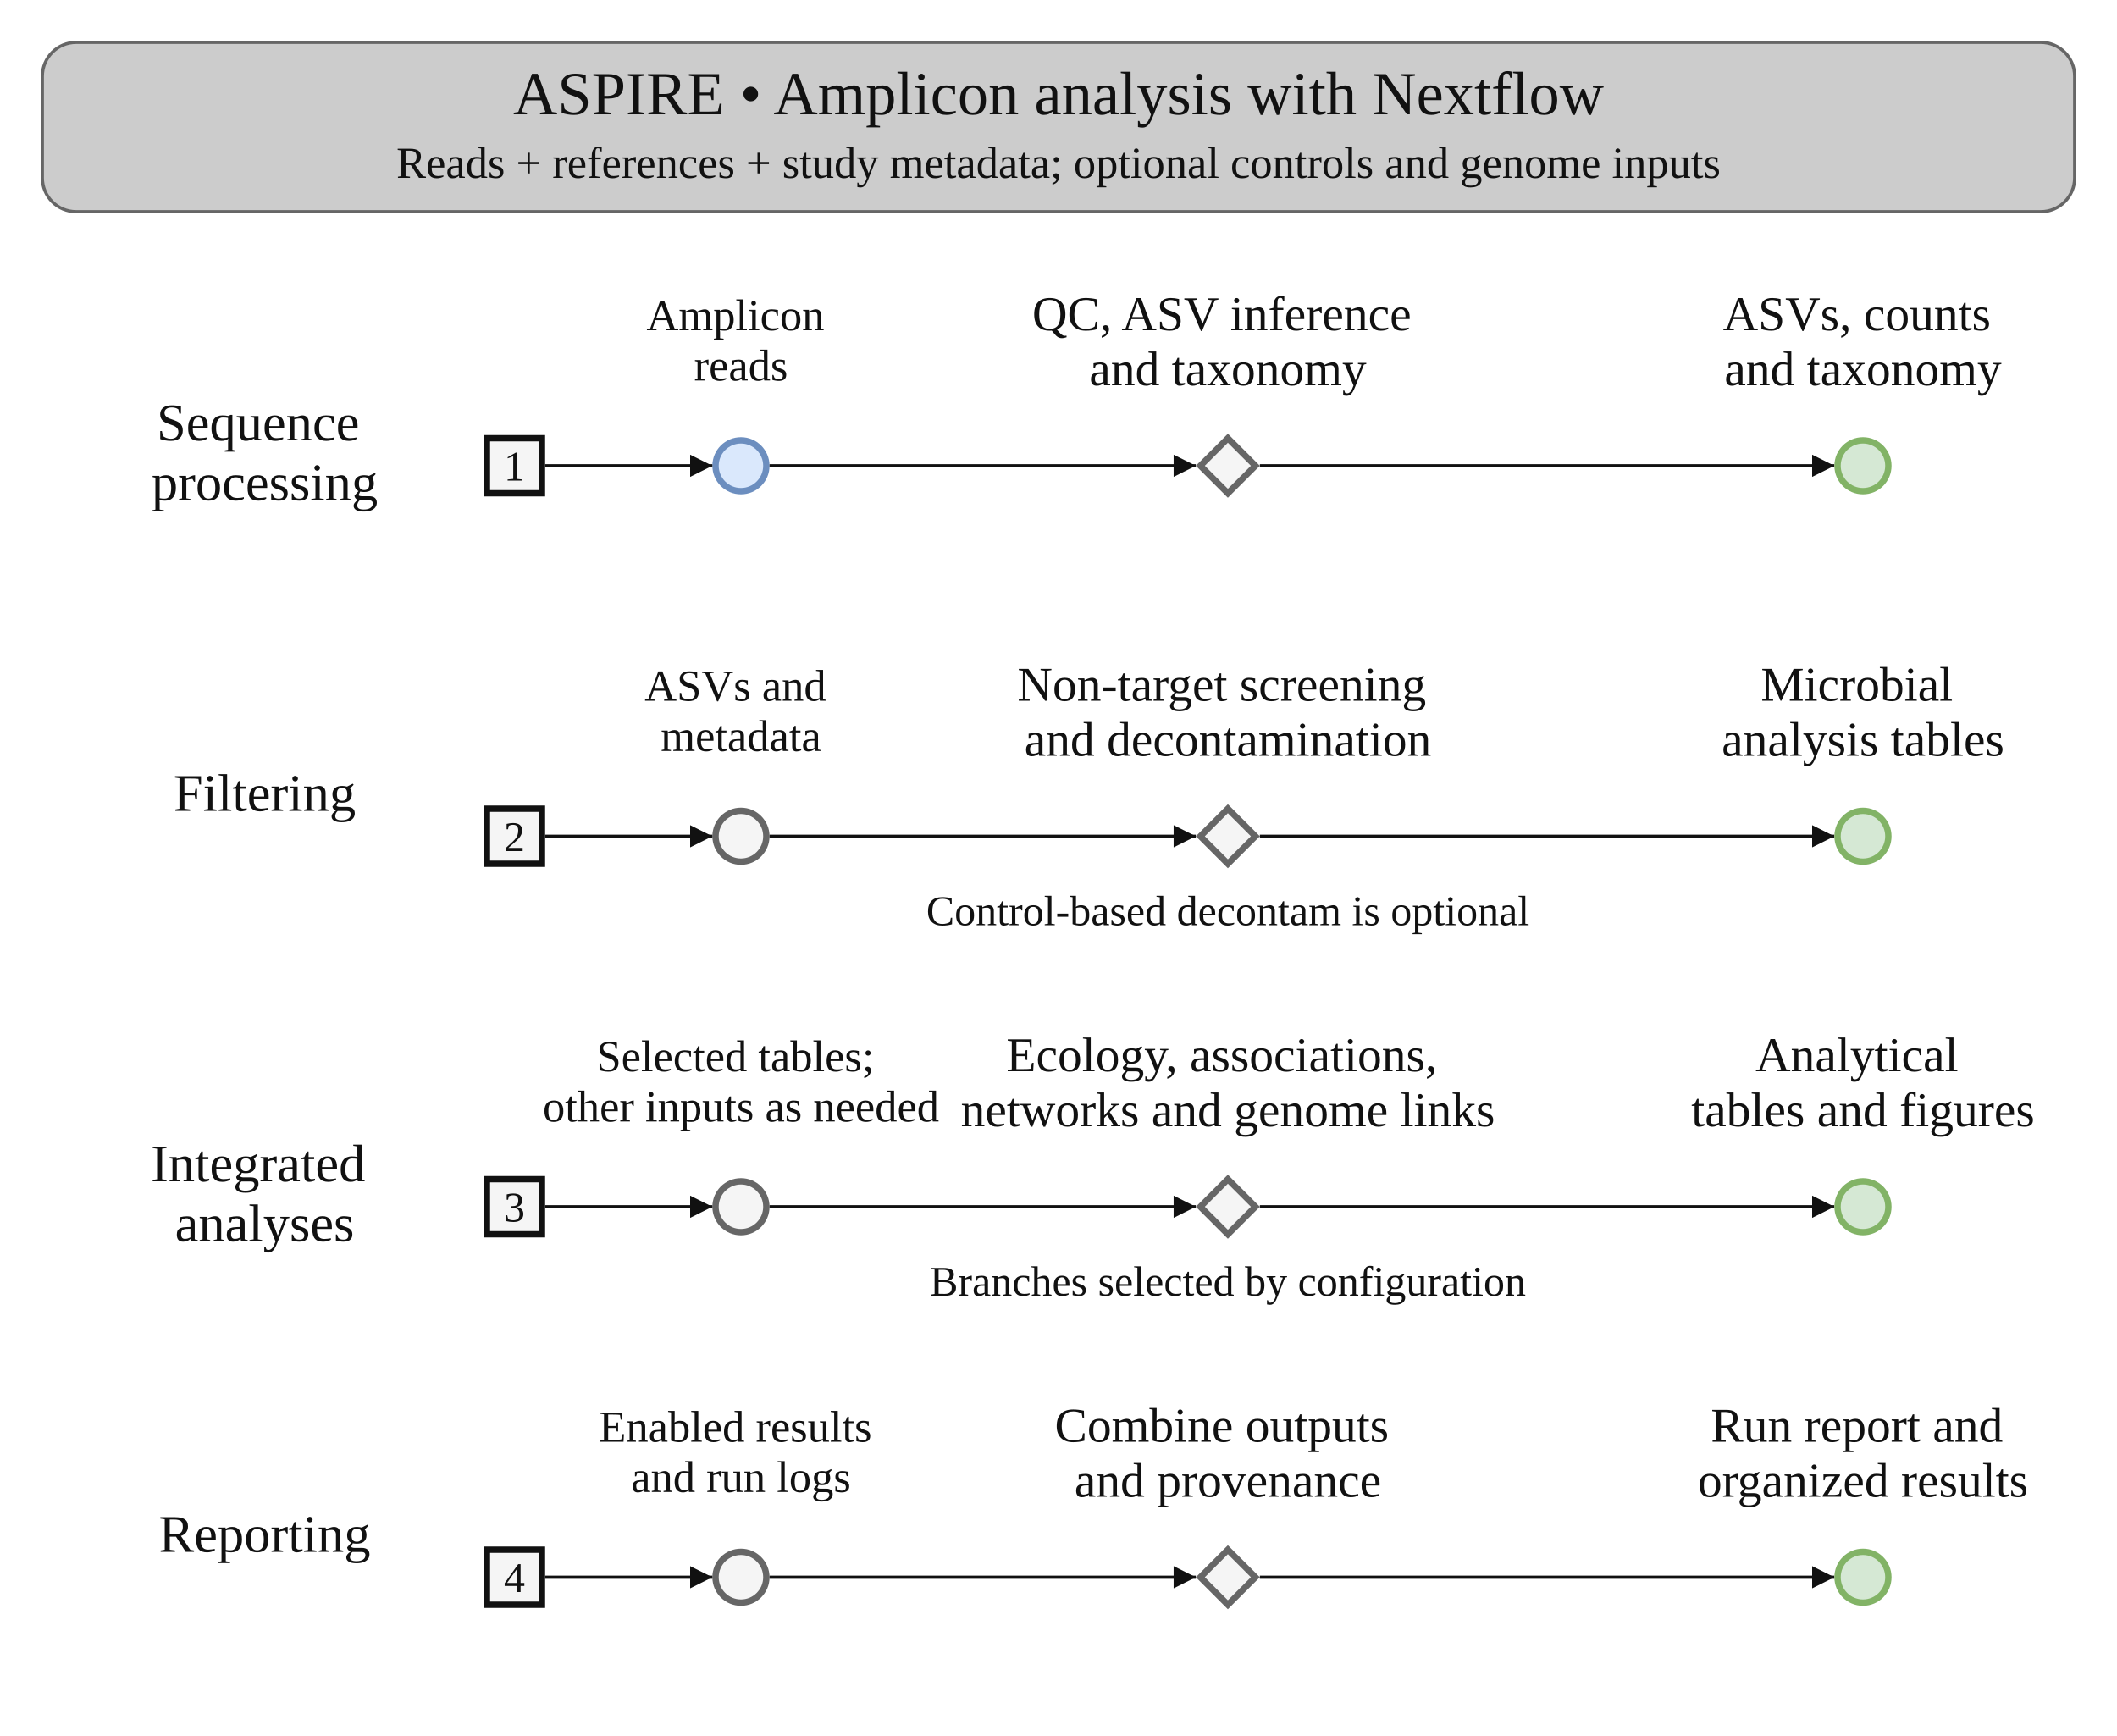
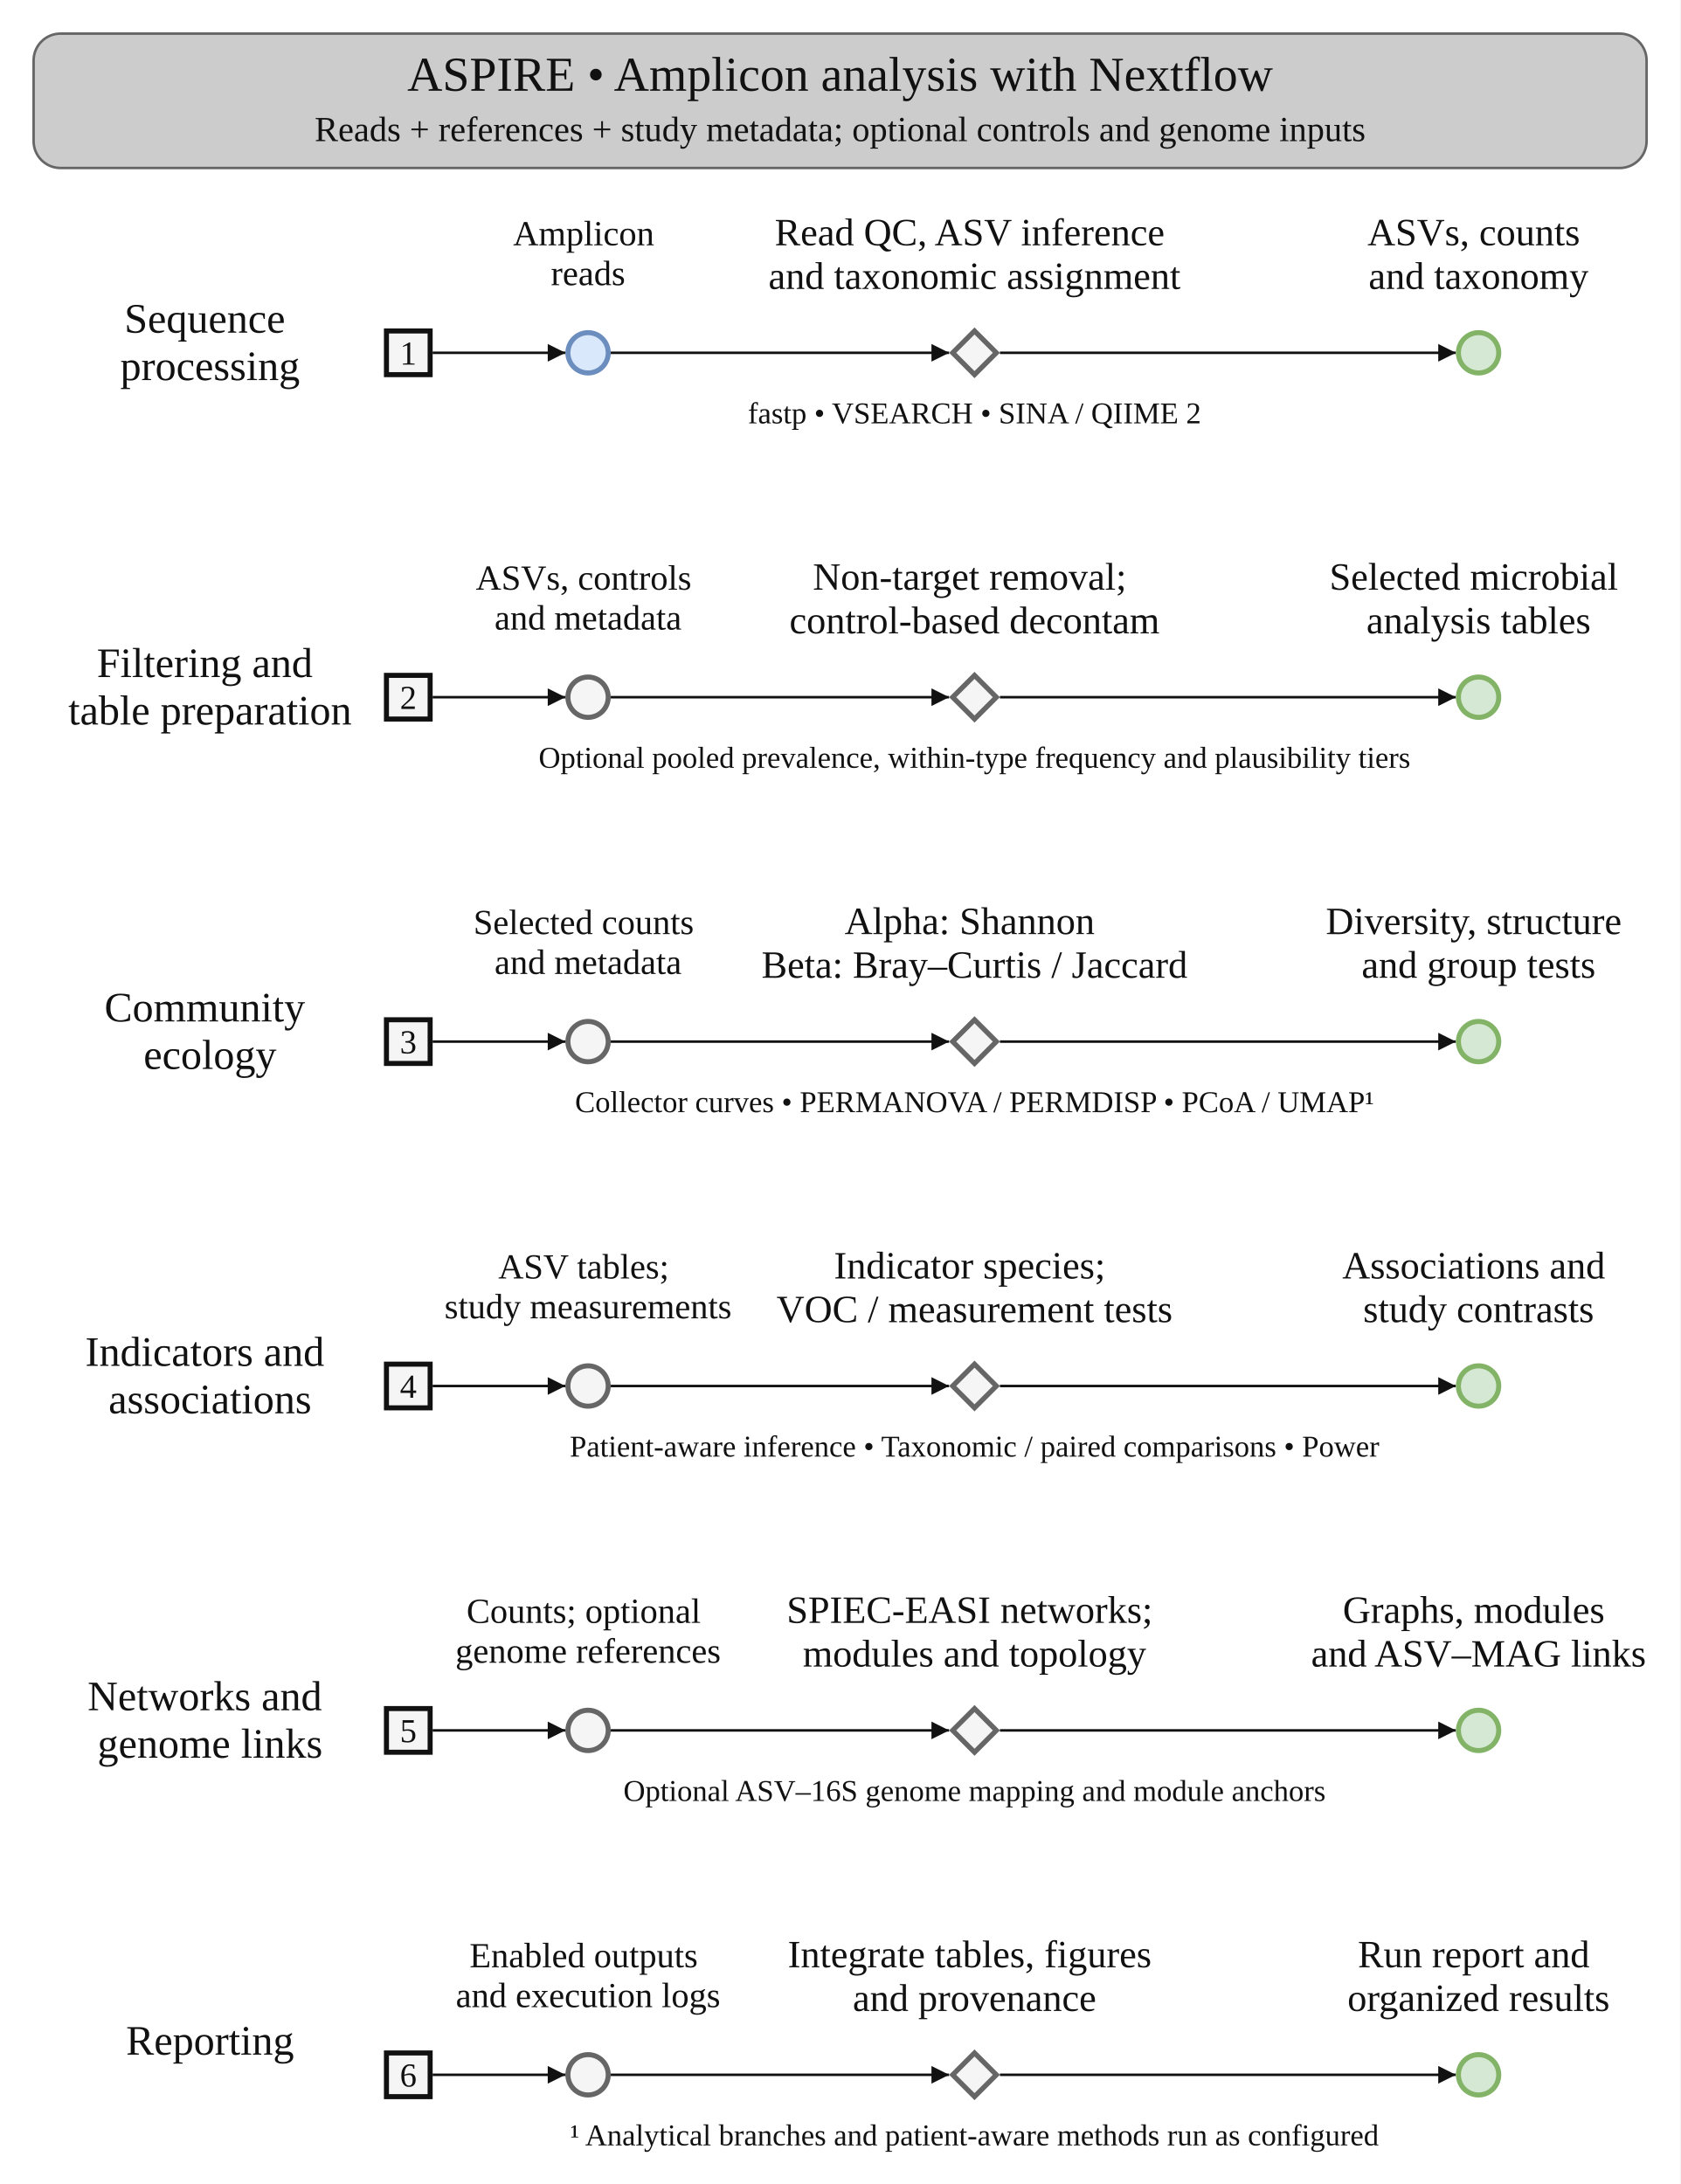
- <svg xmlns="http://www.w3.org/2000/svg" width="1000" height="820" viewBox="0 0 1000 820" role="img" aria-labelledby="title desc">
-   <rect width="1000" height="820" fill="white" />
+ <svg xmlns="http://www.w3.org/2000/svg" width="1000" height="1300" viewBox="0 0 1000 1300" role="img" aria-labelledby="title desc">
+   <rect width="1000" height="1300" fill="white" />
  <defs>
    <marker id="arrow" viewBox="0 0 10 10" refX="10" refY="5" markerWidth="7" markerHeight="7" orient="auto">
      <path d="M 0 0 L 10 5 L 0 10 z" fill="#111111" />
    </marker>
  </defs>
  <style>text{font-family:"Times New Roman",Times,serif;fill:#111111}.wire{fill:none;stroke:#111111;stroke-width:1.5;marker-end:url(#arrow)}</style>
  <rect x="20" y="20" width="960" height="80" rx="16" fill="#CCCCCC" stroke="#666666" stroke-width="1.5" />
  <text x="500" y="54" font-size="29" text-anchor="middle">
    <tspan x="500" dy="0">ASPIRE • Amplicon analysis with Nextflow</tspan>
  </text>
  <text x="500" y="84" font-size="21" text-anchor="middle">
    <tspan x="500" dy="0">Reads + references + study metadata; optional controls and genome inputs</tspan>
  </text>
-   <text x="125" y="208" font-size="25" text-anchor="middle">
+   <text x="125" y="198" font-size="25" text-anchor="middle">
    <tspan x="125" dy="0">Sequence</tspan>
    <tspan x="125" dy="28.25">processing</tspan>
  </text>
-   <rect x="230" y="207" width="26" height="26" fill="#F5F5F5" stroke="#111111" stroke-width="3" />
-   <text x="243" y="227" font-size="20" text-anchor="middle">
+   <rect x="230" y="197" width="26" height="26" fill="#F5F5F5" stroke="#111111" stroke-width="3" />
+   <text x="243" y="217" font-size="20" text-anchor="middle">
    <tspan x="243" dy="0">1</tspan>
  </text>
-   <circle cx="350" cy="220" r="12" fill="#DAE8FC" stroke="#6C8EBF" stroke-width="3" />
-   <text x="350" y="156" font-size="21" text-anchor="middle">
+   <circle cx="350" cy="210" r="12" fill="#DAE8FC" stroke="#6C8EBF" stroke-width="3" />
+   <text x="350" y="146" font-size="21" text-anchor="middle">
    <tspan x="350" dy="0">Amplicon</tspan>
    <tspan x="350" dy="23.73">reads</tspan>
  </text>
-   <path d="M 257.5 220 L 336.5 220" class="wire" />
-   <path d="M 363.5 220 L 564.879 220" class="wire" />
-   <path d="M 580 207 L 593 220 L 580 233 L 567 220 Z" fill="#F5F5F5" stroke="#666666" stroke-width="3" />
-   <text x="580" y="156" font-size="23" text-anchor="middle">
-     <tspan x="580" dy="0">QC, ASV inference</tspan>
-     <tspan x="580" dy="25.99">and taxonomy</tspan>
+   <path d="M 257.5 210 L 336.5 210" class="wire" />
+   <path d="M 363.5 210 L 564.879 210" class="wire" />
+   <path d="M 580 197 L 593 210 L 580 223 L 567 210 Z" fill="#F5F5F5" stroke="#666666" stroke-width="3" />
+   <text x="580" y="146" font-size="23" text-anchor="middle">
+     <tspan x="580" dy="0">Read QC, ASV inference</tspan>
+     <tspan x="580" dy="25.99">and taxonomic assignment</tspan>
  </text>
-   <path d="M 595.121 220 L 866.5 220" class="wire" />
-   <circle cx="880" cy="220" r="12" fill="#D5E8D4" stroke="#82B366" stroke-width="3" />
-   <text x="880" y="156" font-size="23" text-anchor="middle">
+   <path d="M 595.121 210 L 866.5 210" class="wire" />
+   <circle cx="880" cy="210" r="12" fill="#D5E8D4" stroke="#82B366" stroke-width="3" />
+   <text x="880" y="146" font-size="23" text-anchor="middle">
    <tspan x="880" dy="0">ASVs, counts</tspan>
    <tspan x="880" dy="25.99">and taxonomy</tspan>
  </text>
-   <text x="125" y="383" font-size="25" text-anchor="middle">
-     <tspan x="125" dy="0">Filtering</tspan>
+   <text x="580" y="252" font-size="18" text-anchor="middle">
+     <tspan x="580" dy="0">fastp • VSEARCH • SINA / QIIME 2</tspan>
  </text>
-   <rect x="230" y="382" width="26" height="26" fill="#F5F5F5" stroke="#111111" stroke-width="3" />
-   <text x="243" y="402" font-size="20" text-anchor="middle">
+   <text x="125" y="403" font-size="25" text-anchor="middle">
+     <tspan x="125" dy="0">Filtering and</tspan>
+     <tspan x="125" dy="28.25">table preparation</tspan>
+   </text>
+   <rect x="230" y="402" width="26" height="26" fill="#F5F5F5" stroke="#111111" stroke-width="3" />
+   <text x="243" y="422" font-size="20" text-anchor="middle">
    <tspan x="243" dy="0">2</tspan>
  </text>
-   <circle cx="350" cy="395" r="12" fill="#F5F5F5" stroke="#666666" stroke-width="3" />
-   <text x="350" y="331" font-size="21" text-anchor="middle">
-     <tspan x="350" dy="0">ASVs and</tspan>
-     <tspan x="350" dy="23.73">metadata</tspan>
+   <circle cx="350" cy="415" r="12" fill="#F5F5F5" stroke="#666666" stroke-width="3" />
+   <text x="350" y="351" font-size="21" text-anchor="middle">
+     <tspan x="350" dy="0">ASVs, controls</tspan>
+     <tspan x="350" dy="23.73">and metadata</tspan>
  </text>
-   <path d="M 257.5 395 L 336.5 395" class="wire" />
-   <path d="M 363.5 395 L 564.879 395" class="wire" />
-   <path d="M 580 382 L 593 395 L 580 408 L 567 395 Z" fill="#F5F5F5" stroke="#666666" stroke-width="3" />
-   <text x="580" y="331" font-size="23" text-anchor="middle">
-     <tspan x="580" dy="0">Non-target screening</tspan>
-     <tspan x="580" dy="25.99">and decontamination</tspan>
+   <path d="M 257.5 415 L 336.5 415" class="wire" />
+   <path d="M 363.5 415 L 564.879 415" class="wire" />
+   <path d="M 580 402 L 593 415 L 580 428 L 567 415 Z" fill="#F5F5F5" stroke="#666666" stroke-width="3" />
+   <text x="580" y="351" font-size="23" text-anchor="middle">
+     <tspan x="580" dy="0">Non-target removal;</tspan>
+     <tspan x="580" dy="25.99">control-based decontam</tspan>
  </text>
-   <path d="M 595.121 395 L 866.5 395" class="wire" />
-   <circle cx="880" cy="395" r="12" fill="#D5E8D4" stroke="#82B366" stroke-width="3" />
-   <text x="880" y="331" font-size="23" text-anchor="middle">
-     <tspan x="880" dy="0">Microbial</tspan>
+   <path d="M 595.121 415 L 866.5 415" class="wire" />
+   <circle cx="880" cy="415" r="12" fill="#D5E8D4" stroke="#82B366" stroke-width="3" />
+   <text x="880" y="351" font-size="23" text-anchor="middle">
+     <tspan x="880" dy="0">Selected microbial</tspan>
    <tspan x="880" dy="25.99">analysis tables</tspan>
  </text>
-   <text x="580" y="437" font-size="20" text-anchor="middle">
-     <tspan x="580" dy="0">Control-based decontam is optional</tspan>
+   <text x="580" y="457" font-size="18" text-anchor="middle">
+     <tspan x="580" dy="0">Optional pooled prevalence, within-type frequency and plausibility tiers</tspan>
  </text>
-   <text x="125" y="558" font-size="25" text-anchor="middle">
-     <tspan x="125" dy="0">Integrated</tspan>
-     <tspan x="125" dy="28.25">analyses</tspan>
+   <text x="125" y="608" font-size="25" text-anchor="middle">
+     <tspan x="125" dy="0">Community</tspan>
+     <tspan x="125" dy="28.25">ecology</tspan>
  </text>
-   <rect x="230" y="557" width="26" height="26" fill="#F5F5F5" stroke="#111111" stroke-width="3" />
-   <text x="243" y="577" font-size="20" text-anchor="middle">
+   <rect x="230" y="607" width="26" height="26" fill="#F5F5F5" stroke="#111111" stroke-width="3" />
+   <text x="243" y="627" font-size="20" text-anchor="middle">
    <tspan x="243" dy="0">3</tspan>
  </text>
-   <circle cx="350" cy="570" r="12" fill="#F5F5F5" stroke="#666666" stroke-width="3" />
-   <text x="350" y="506" font-size="21" text-anchor="middle">
-     <tspan x="350" dy="0">Selected tables;</tspan>
-     <tspan x="350" dy="23.73">other inputs as needed</tspan>
+   <circle cx="350" cy="620" r="12" fill="#F5F5F5" stroke="#666666" stroke-width="3" />
+   <text x="350" y="556" font-size="21" text-anchor="middle">
+     <tspan x="350" dy="0">Selected counts</tspan>
+     <tspan x="350" dy="23.73">and metadata</tspan>
  </text>
-   <path d="M 257.5 570 L 336.5 570" class="wire" />
-   <path d="M 363.5 570 L 564.879 570" class="wire" />
-   <path d="M 580 557 L 593 570 L 580 583 L 567 570 Z" fill="#F5F5F5" stroke="#666666" stroke-width="3" />
-   <text x="580" y="506" font-size="23" text-anchor="middle">
-     <tspan x="580" dy="0">Ecology, associations,</tspan>
-     <tspan x="580" dy="25.99">networks and genome links</tspan>
+   <path d="M 257.5 620 L 336.5 620" class="wire" />
+   <path d="M 363.5 620 L 564.879 620" class="wire" />
+   <path d="M 580 607 L 593 620 L 580 633 L 567 620 Z" fill="#F5F5F5" stroke="#666666" stroke-width="3" />
+   <text x="580" y="556" font-size="23" text-anchor="middle">
+     <tspan x="580" dy="0">Alpha: Shannon</tspan>
+     <tspan x="580" dy="25.99">Beta: Bray–Curtis / Jaccard</tspan>
  </text>
-   <path d="M 595.121 570 L 866.5 570" class="wire" />
-   <circle cx="880" cy="570" r="12" fill="#D5E8D4" stroke="#82B366" stroke-width="3" />
-   <text x="880" y="506" font-size="23" text-anchor="middle">
-     <tspan x="880" dy="0">Analytical</tspan>
-     <tspan x="880" dy="25.99">tables and figures</tspan>
+   <path d="M 595.121 620 L 866.5 620" class="wire" />
+   <circle cx="880" cy="620" r="12" fill="#D5E8D4" stroke="#82B366" stroke-width="3" />
+   <text x="880" y="556" font-size="23" text-anchor="middle">
+     <tspan x="880" dy="0">Diversity, structure</tspan>
+     <tspan x="880" dy="25.99">and group tests</tspan>
  </text>
-   <text x="580" y="612" font-size="20" text-anchor="middle">
-     <tspan x="580" dy="0">Branches selected by configuration</tspan>
+   <text x="580" y="662" font-size="18" text-anchor="middle">
+     <tspan x="580" dy="0">Collector curves • PERMANOVA / PERMDISP • PCoA / UMAP¹</tspan>
  </text>
-   <text x="125" y="733" font-size="25" text-anchor="middle">
+   <text x="125" y="813" font-size="25" text-anchor="middle">
+     <tspan x="125" dy="0">Indicators and</tspan>
+     <tspan x="125" dy="28.25">associations</tspan>
+   </text>
+   <rect x="230" y="812" width="26" height="26" fill="#F5F5F5" stroke="#111111" stroke-width="3" />
+   <text x="243" y="832" font-size="20" text-anchor="middle">
+     <tspan x="243" dy="0">4</tspan>
+   </text>
+   <circle cx="350" cy="825" r="12" fill="#F5F5F5" stroke="#666666" stroke-width="3" />
+   <text x="350" y="761" font-size="21" text-anchor="middle">
+     <tspan x="350" dy="0">ASV tables;</tspan>
+     <tspan x="350" dy="23.73">study measurements</tspan>
+   </text>
+   <path d="M 257.5 825 L 336.5 825" class="wire" />
+   <path d="M 363.5 825 L 564.879 825" class="wire" />
+   <path d="M 580 812 L 593 825 L 580 838 L 567 825 Z" fill="#F5F5F5" stroke="#666666" stroke-width="3" />
+   <text x="580" y="761" font-size="23" text-anchor="middle">
+     <tspan x="580" dy="0">Indicator species;</tspan>
+     <tspan x="580" dy="25.99">VOC / measurement tests</tspan>
+   </text>
+   <path d="M 595.121 825 L 866.5 825" class="wire" />
+   <circle cx="880" cy="825" r="12" fill="#D5E8D4" stroke="#82B366" stroke-width="3" />
+   <text x="880" y="761" font-size="23" text-anchor="middle">
+     <tspan x="880" dy="0">Associations and</tspan>
+     <tspan x="880" dy="25.99">study contrasts</tspan>
+   </text>
+   <text x="580" y="867" font-size="18" text-anchor="middle">
+     <tspan x="580" dy="0">Patient-aware inference • Taxonomic / paired comparisons • Power</tspan>
+   </text>
+   <text x="125" y="1018" font-size="25" text-anchor="middle">
+     <tspan x="125" dy="0">Networks and</tspan>
+     <tspan x="125" dy="28.25">genome links</tspan>
+   </text>
+   <rect x="230" y="1017" width="26" height="26" fill="#F5F5F5" stroke="#111111" stroke-width="3" />
+   <text x="243" y="1037" font-size="20" text-anchor="middle">
+     <tspan x="243" dy="0">5</tspan>
+   </text>
+   <circle cx="350" cy="1030" r="12" fill="#F5F5F5" stroke="#666666" stroke-width="3" />
+   <text x="350" y="966" font-size="21" text-anchor="middle">
+     <tspan x="350" dy="0">Counts; optional</tspan>
+     <tspan x="350" dy="23.73">genome references</tspan>
+   </text>
+   <path d="M 257.5 1030 L 336.5 1030" class="wire" />
+   <path d="M 363.5 1030 L 564.879 1030" class="wire" />
+   <path d="M 580 1017 L 593 1030 L 580 1043 L 567 1030 Z" fill="#F5F5F5" stroke="#666666" stroke-width="3" />
+   <text x="580" y="966" font-size="23" text-anchor="middle">
+     <tspan x="580" dy="0">SPIEC-EASI networks;</tspan>
+     <tspan x="580" dy="25.99">modules and topology</tspan>
+   </text>
+   <path d="M 595.121 1030 L 866.5 1030" class="wire" />
+   <circle cx="880" cy="1030" r="12" fill="#D5E8D4" stroke="#82B366" stroke-width="3" />
+   <text x="880" y="966" font-size="23" text-anchor="middle">
+     <tspan x="880" dy="0">Graphs, modules</tspan>
+     <tspan x="880" dy="25.99">and ASV–MAG links</tspan>
+   </text>
+   <text x="580" y="1072" font-size="18" text-anchor="middle">
+     <tspan x="580" dy="0">Optional ASV–16S genome mapping and module anchors</tspan>
+   </text>
+   <text x="125" y="1223" font-size="25" text-anchor="middle">
    <tspan x="125" dy="0">Reporting</tspan>
  </text>
-   <rect x="230" y="732" width="26" height="26" fill="#F5F5F5" stroke="#111111" stroke-width="3" />
-   <text x="243" y="752" font-size="20" text-anchor="middle">
-     <tspan x="243" dy="0">4</tspan>
+   <rect x="230" y="1222" width="26" height="26" fill="#F5F5F5" stroke="#111111" stroke-width="3" />
+   <text x="243" y="1242" font-size="20" text-anchor="middle">
+     <tspan x="243" dy="0">6</tspan>
  </text>
-   <circle cx="350" cy="745" r="12" fill="#F5F5F5" stroke="#666666" stroke-width="3" />
-   <text x="350" y="681" font-size="21" text-anchor="middle">
-     <tspan x="350" dy="0">Enabled results</tspan>
-     <tspan x="350" dy="23.73">and run logs</tspan>
+   <circle cx="350" cy="1235" r="12" fill="#F5F5F5" stroke="#666666" stroke-width="3" />
+   <text x="350" y="1171" font-size="21" text-anchor="middle">
+     <tspan x="350" dy="0">Enabled outputs</tspan>
+     <tspan x="350" dy="23.73">and execution logs</tspan>
  </text>
-   <path d="M 257.5 745 L 336.5 745" class="wire" />
-   <path d="M 363.5 745 L 564.879 745" class="wire" />
-   <path d="M 580 732 L 593 745 L 580 758 L 567 745 Z" fill="#F5F5F5" stroke="#666666" stroke-width="3" />
-   <text x="580" y="681" font-size="23" text-anchor="middle">
-     <tspan x="580" dy="0">Combine outputs</tspan>
+   <path d="M 257.5 1235 L 336.5 1235" class="wire" />
+   <path d="M 363.5 1235 L 564.879 1235" class="wire" />
+   <path d="M 580 1222 L 593 1235 L 580 1248 L 567 1235 Z" fill="#F5F5F5" stroke="#666666" stroke-width="3" />
+   <text x="580" y="1171" font-size="23" text-anchor="middle">
+     <tspan x="580" dy="0">Integrate tables, figures</tspan>
    <tspan x="580" dy="25.99">and provenance</tspan>
  </text>
-   <path d="M 595.121 745 L 866.5 745" class="wire" />
-   <circle cx="880" cy="745" r="12" fill="#D5E8D4" stroke="#82B366" stroke-width="3" />
-   <text x="880" y="681" font-size="23" text-anchor="middle">
+   <path d="M 595.121 1235 L 866.5 1235" class="wire" />
+   <circle cx="880" cy="1235" r="12" fill="#D5E8D4" stroke="#82B366" stroke-width="3" />
+   <text x="880" y="1171" font-size="23" text-anchor="middle">
    <tspan x="880" dy="0">Run report and</tspan>
    <tspan x="880" dy="25.99">organized results</tspan>
  </text>
+   <text x="580" y="1277" font-size="18" text-anchor="middle">
+     <tspan x="580" dy="0">¹ Analytical branches and patient-aware methods run as configured</tspan>
+   </text>
</svg>
